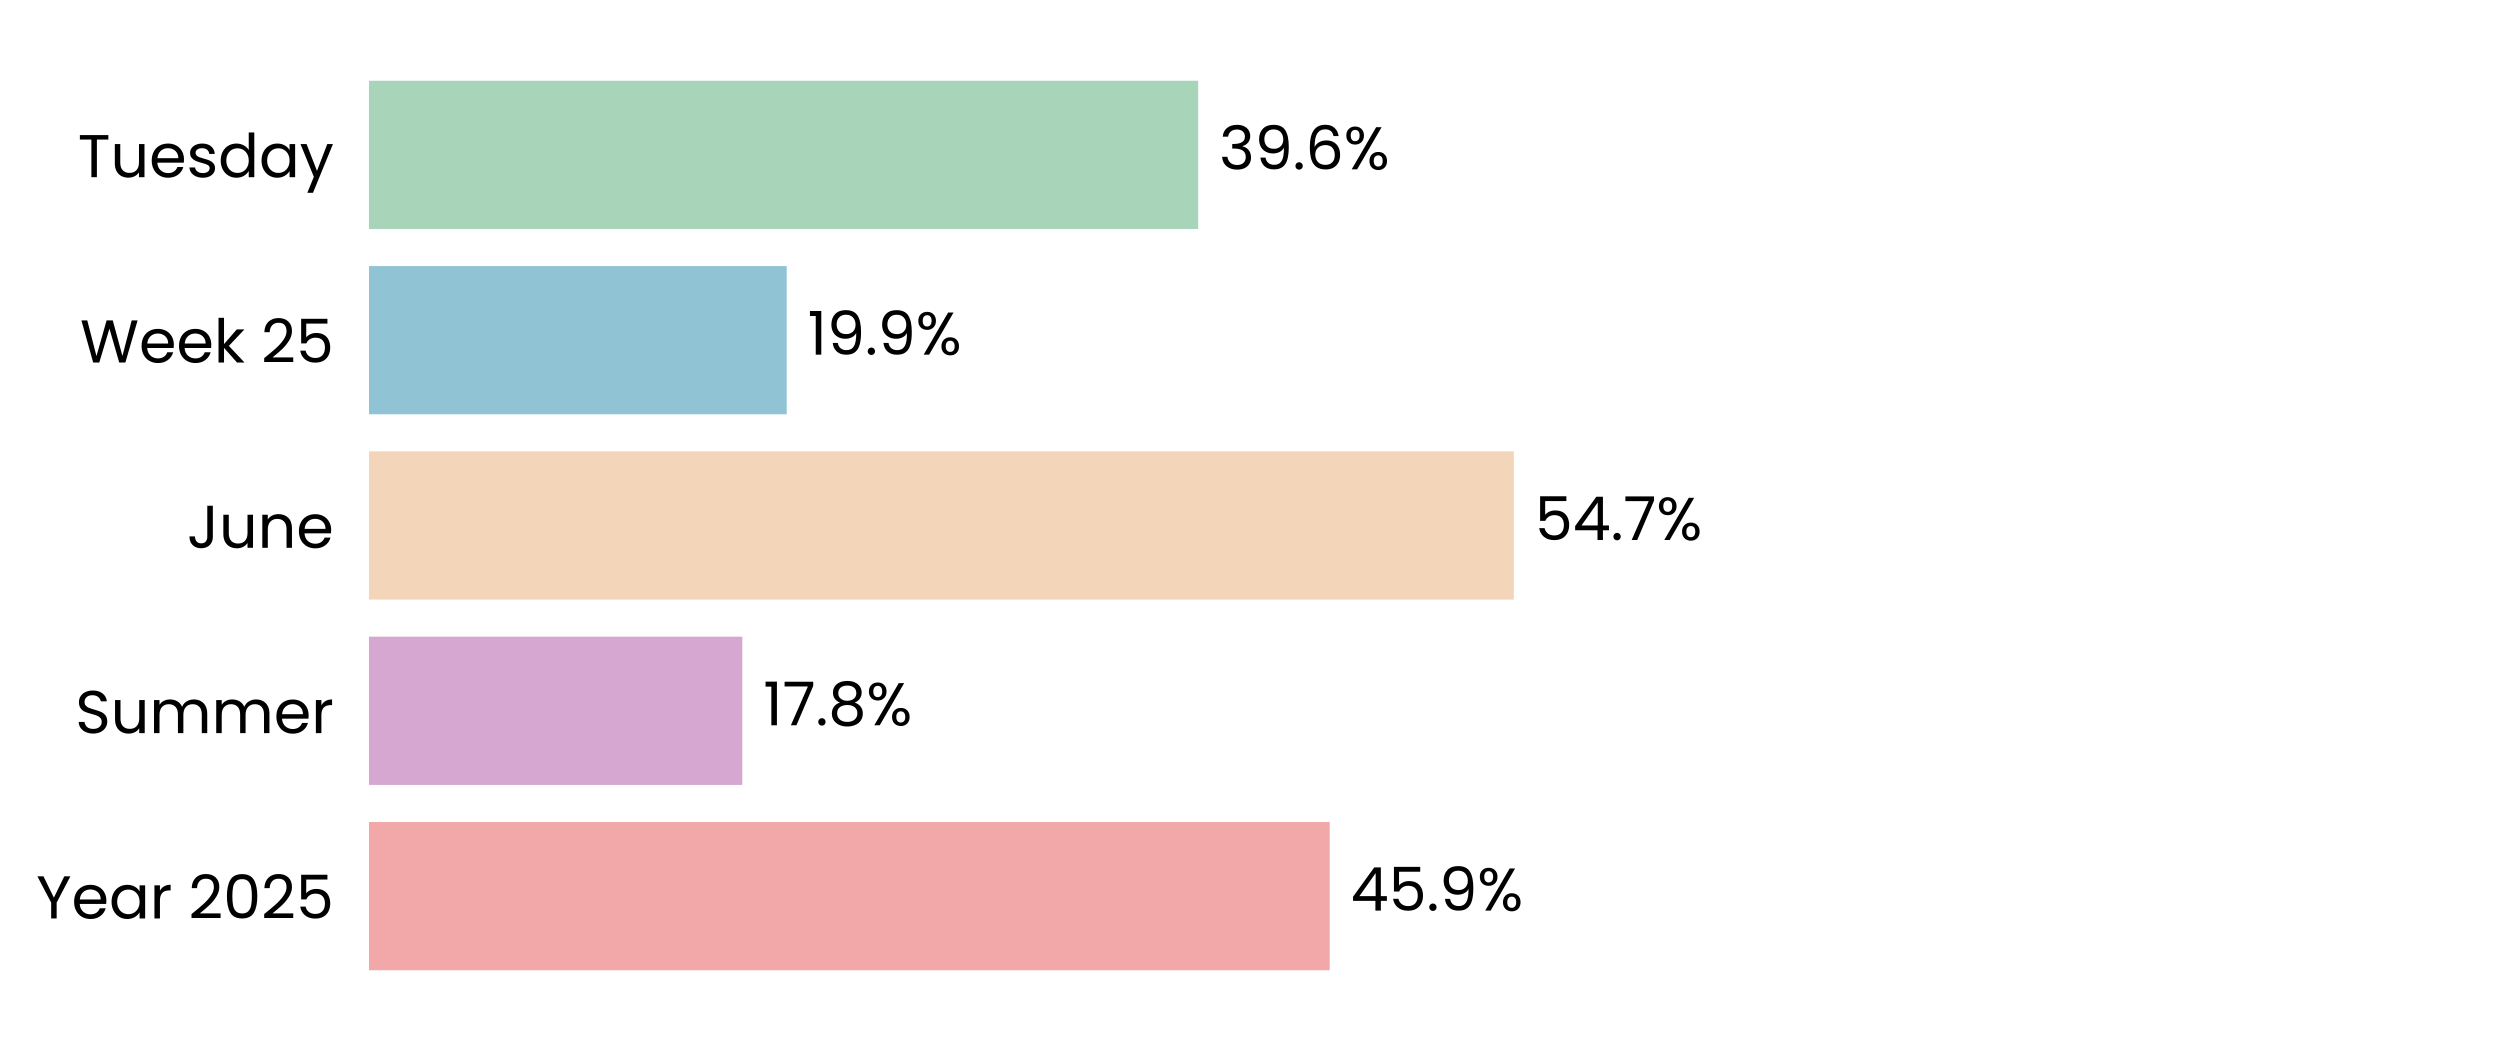
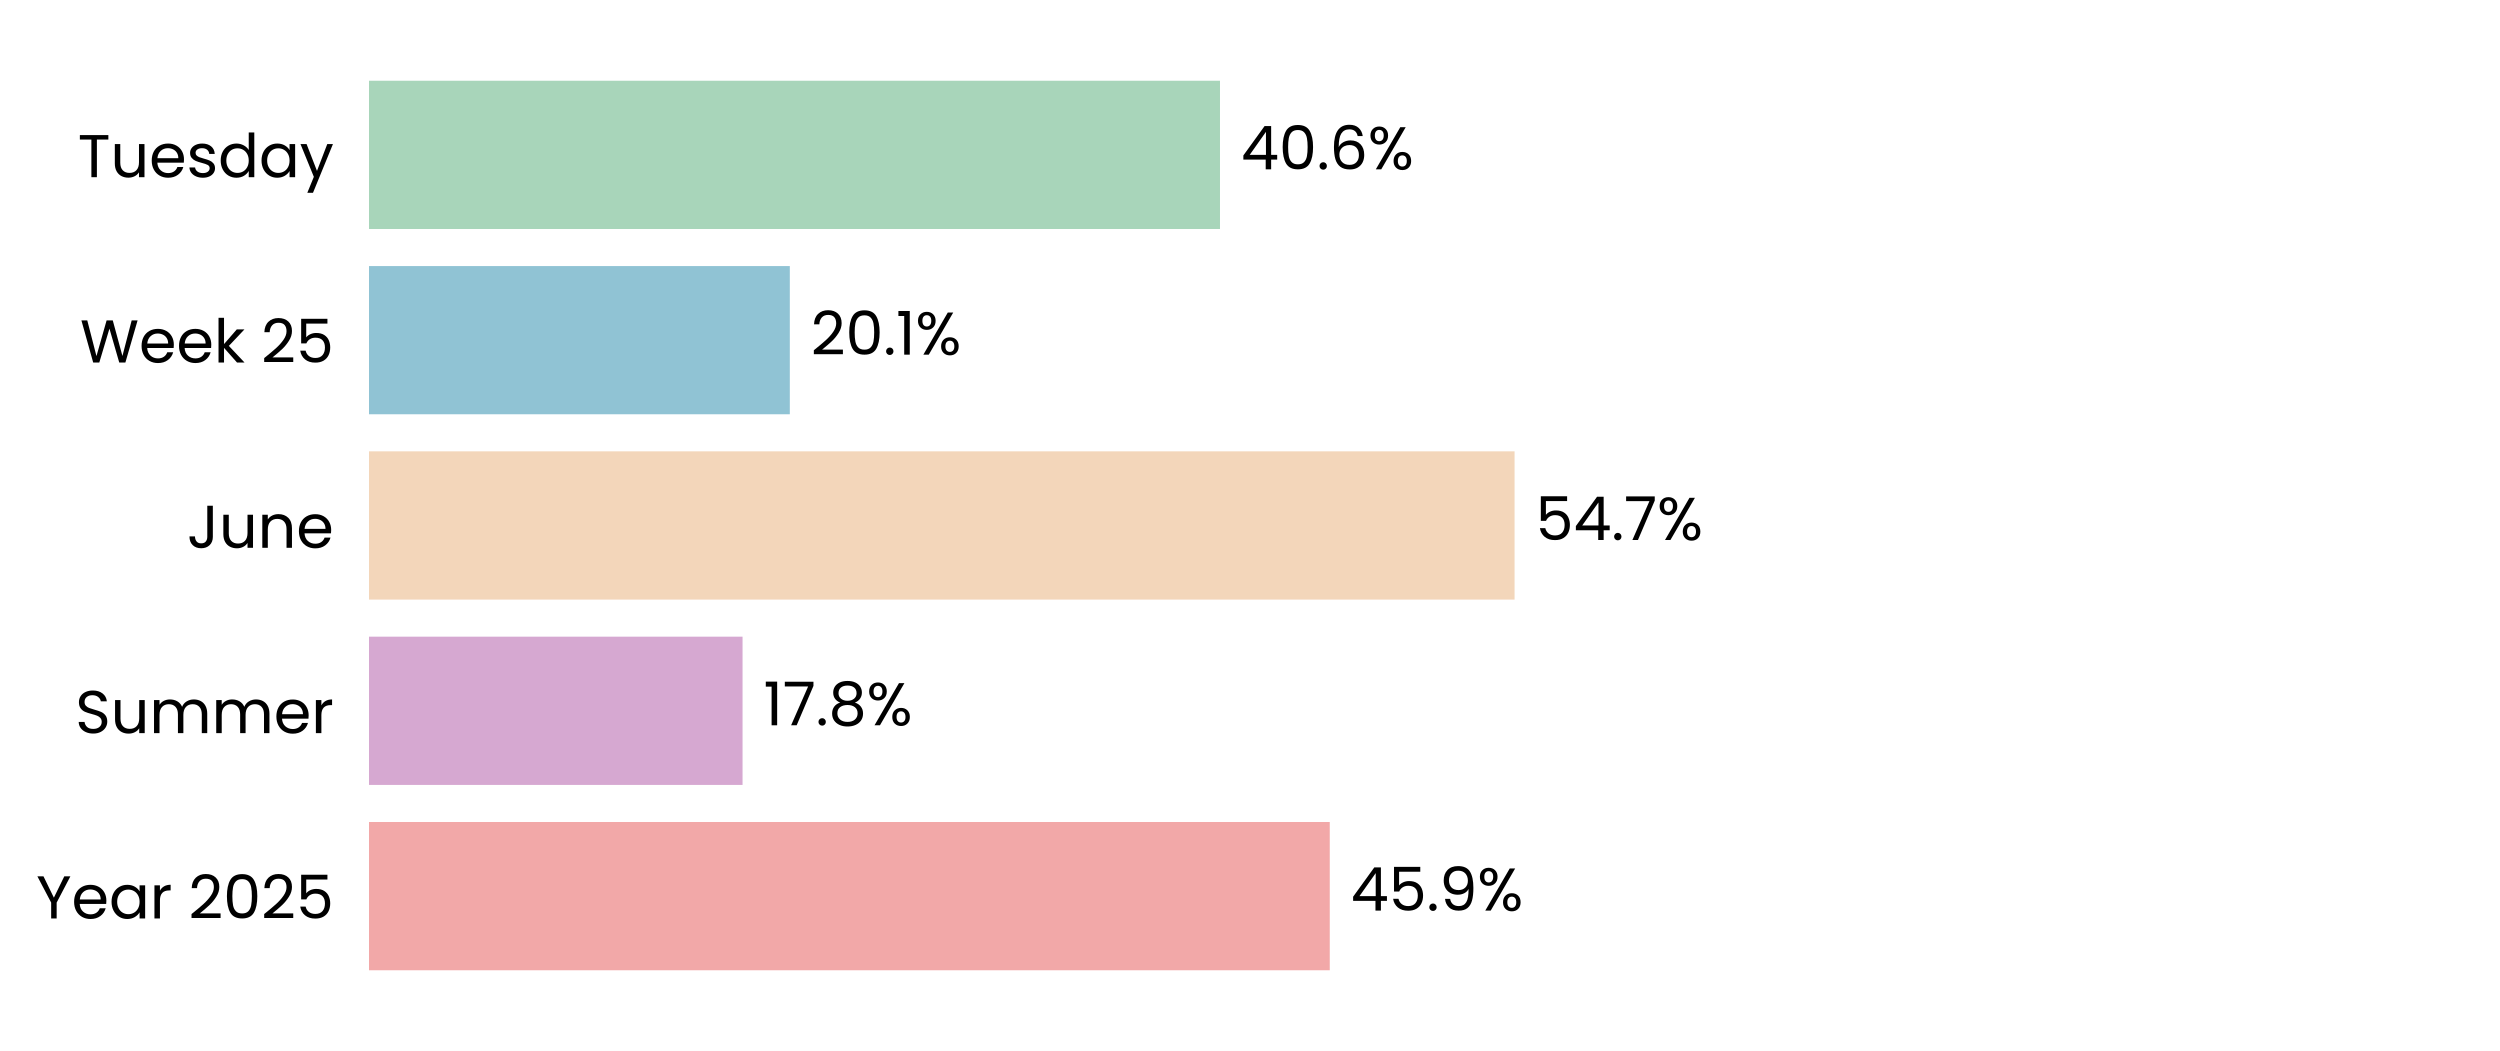
<svg xmlns="http://www.w3.org/2000/svg" xmlns:xlink="http://www.w3.org/1999/xlink" width="496.691pt" height="208.8pt" viewBox="0 0 496.691 208.8" version="1.1">
  <defs>
    <style type="text/css">*{stroke-linejoin: round; stroke-linecap: butt}</style>
  </defs>
  <g id="figure_1">
    <g id="patch_1">
      <path d="M 0 208.8  L 496.691 208.8  L 496.691 0  L 0 0  z " style="fill: #ffffff" />
    </g>
    <g id="axes_1">
      <g id="patch_2">
        <path d="M 73.311 201.6  L 489.491 201.6  L 489.491 7.2  L 73.311 7.2  z " style="fill: #ffffff" />
      </g>
      <g id="patch_3">
-         <path d="M 73.311 192.764  L 264.179 192.764  L 264.179 163.309  L 73.311 163.309  z " clip-path="url(#peae71e8452)" style="fill: #f2a8a8" />
+         <path d="M 73.311 192.764  L 264.191 192.764  L 264.191 163.309  L 73.311 163.309  z " clip-path="url(#p7390cf3fae)" style="fill: #f2a8a8" />
      </g>
      <g id="patch_4">
-         <path d="M 73.311 155.945  L 147.481 155.945  L 147.481 126.491  L 73.311 126.491  z " clip-path="url(#peae71e8452)" style="fill: #d6a8d1" />
+         <path d="M 73.311 155.945  L 147.528 155.945  L 147.528 126.491  L 73.311 126.491  z " clip-path="url(#p7390cf3fae)" style="fill: #d6a8d1" />
      </g>
      <g id="patch_5">
-         <path d="M 73.311 119.127  L 300.765 119.127  L 300.765 89.673  L 73.311 89.673  z " clip-path="url(#peae71e8452)" style="fill: #f3d6ba" />
+         <path d="M 73.311 119.127  L 300.91 119.127  L 300.91 89.673  L 73.311 89.673  z " clip-path="url(#p7390cf3fae)" style="fill: #f3d6ba" />
      </g>
      <g id="patch_6">
-         <path d="M 73.311 82.309  L 156.3 82.309  L 156.3 52.855  L 73.311 52.855  z " clip-path="url(#peae71e8452)" style="fill: #90c3d4" />
+         <path d="M 73.311 82.309  L 156.919 82.309  L 156.919 52.855  L 73.311 52.855  z " clip-path="url(#p7390cf3fae)" style="fill: #90c3d4" />
      </g>
      <g id="patch_7">
-         <path d="M 73.311 45.491  L 238.049 45.491  L 238.049 16.036  L 73.311 16.036  z " clip-path="url(#peae71e8452)" style="fill: #a8d5ba" />
+         <path d="M 73.311 45.491  L 242.384 45.491  L 242.384 16.036  L 73.311 16.036  z " clip-path="url(#p7390cf3fae)" style="fill: #a8d5ba" />
      </g>
      <g id="matplotlib.axis_1">
        <g id="ytick_1">
          <g id="text_1">
            <g transform="translate(7.2 182.4764) scale(0.12 -0.12)">
              <defs>
                <path id="Poppins-Regular-59" d="M 3616 4461  L 2163 1683  L 2163 0  L 1581 0  L 1581 1683  L 122 4461  L 768 4461  L 1869 2202  L 2970 4461  L 3616 4461  z " transform="scale(0.015625)" />
                <path id="Poppins-Regular-65" d="M 3693 1888  Q 3693 1722 3674 1536  L 870 1536  Q 902 1018 1225 726  Q 1549 435 2010 435  Q 2387 435 2640 611  Q 2893 787 2995 1082  L 3622 1082  Q 3482 576 3059 259  Q 2637 -58 2010 -58  Q 1510 -58 1116 166  Q 723 390 499 803  Q 275 1216 275 1760  Q 275 2304 492 2713  Q 710 3123 1104 3344  Q 1498 3565 2010 3565  Q 2509 3565 2893 3347  Q 3277 3130 3485 2749  Q 3693 2368 3693 1888  z M 3091 2010  Q 3091 2342 2944 2582  Q 2797 2822 2544 2947  Q 2291 3072 1984 3072  Q 1542 3072 1232 2790  Q 922 2509 877 2010  L 3091 2010  z " transform="scale(0.015625)" />
                <path id="Poppins-Regular-61" d="M 275 1766  Q 275 2304 492 2710  Q 710 3117 1091 3341  Q 1472 3565 1939 3565  Q 2400 3565 2739 3366  Q 3078 3168 3245 2867  L 3245 3507  L 3834 3507  L 3834 0  L 3245 0  L 3245 653  Q 3072 346 2729 144  Q 2387 -58 1933 -58  Q 1466 -58 1088 172  Q 710 403 492 819  Q 275 1235 275 1766  z M 3245 1760  Q 3245 2157 3085 2451  Q 2925 2746 2653 2902  Q 2381 3059 2054 3059  Q 1728 3059 1459 2905  Q 1190 2752 1030 2457  Q 870 2163 870 1766  Q 870 1363 1030 1065  Q 1190 768 1459 611  Q 1728 454 2054 454  Q 2381 454 2653 611  Q 2925 768 3085 1065  Q 3245 1363 3245 1760  z " transform="scale(0.015625)" />
                <path id="Poppins-Regular-72" d="M 1075 2938  Q 1229 3238 1513 3404  Q 1798 3571 2208 3571  L 2208 2970  L 2054 2970  Q 1075 2970 1075 1907  L 1075 0  L 493 0  L 493 3507  L 1075 3507  L 1075 2938  z " transform="scale(0.015625)" />
                <path id="Poppins-Regular-20" transform="scale(0.015625)" />
                <path id="Poppins-Regular-32" d="M 326 467  Q 1139 1120 1600 1539  Q 2061 1958 2377 2416  Q 2694 2874 2694 3315  Q 2694 3731 2492 3971  Q 2291 4211 1843 4211  Q 1408 4211 1168 3939  Q 928 3667 909 3213  L 346 3213  Q 371 3930 780 4320  Q 1190 4710 1837 4710  Q 2496 4710 2883 4345  Q 3270 3981 3270 3341  Q 3270 2810 2953 2307  Q 2637 1805 2233 1424  Q 1830 1043 1203 538  L 3405 538  L 3405 51  L 326 51  L 326 467  z " transform="scale(0.015625)" />
                <path id="Poppins-Regular-30" d="M 397 2362  Q 397 3462 755 4080  Q 1114 4698 2010 4698  Q 2899 4698 3257 4080  Q 3616 3462 3616 2362  Q 3616 1242 3257 621  Q 2899 0 2010 0  Q 1114 0 755 621  Q 397 1242 397 2362  z M 3040 2362  Q 3040 2918 2966 3305  Q 2893 3693 2665 3929  Q 2438 4166 2010 4166  Q 1574 4166 1347 3929  Q 1120 3693 1046 3305  Q 973 2918 973 2362  Q 973 1786 1046 1395  Q 1120 1005 1347 768  Q 1574 531 2010 531  Q 2438 531 2665 768  Q 2893 1005 2966 1395  Q 3040 1786 3040 2362  z " transform="scale(0.015625)" />
                <path id="Poppins-Regular-35" d="M 3347 4122  L 1101 4122  L 1101 2662  Q 1248 2867 1536 2998  Q 1824 3130 2157 3130  Q 2688 3130 3021 2909  Q 3354 2688 3498 2339  Q 3642 1990 3642 1600  Q 3642 1139 3469 774  Q 3296 410 2941 198  Q 2586 -13 2061 -13  Q 1389 -13 973 332  Q 557 678 467 1254  L 1037 1254  Q 1120 890 1389 685  Q 1658 480 2067 480  Q 2573 480 2829 784  Q 3085 1088 3085 1587  Q 3085 2086 2829 2358  Q 2573 2630 2074 2630  Q 1734 2630 1481 2467  Q 1229 2304 1114 2022  L 563 2022  L 563 4634  L 3347 4634  L 3347 4122  z " transform="scale(0.015625)" />
              </defs>
              <use xlink:href="#Poppins-Regular-59" />
              <use xlink:href="#Poppins-Regular-65" transform="translate(58.39999 0)" />
              <use xlink:href="#Poppins-Regular-61" transform="translate(120.4 0)" />
              <use xlink:href="#Poppins-Regular-72" transform="translate(188 0)" />
              <use xlink:href="#Poppins-Regular-20" transform="translate(225.3 0)" />
              <use xlink:href="#Poppins-Regular-32" transform="translate(252 0)" />
              <use xlink:href="#Poppins-Regular-30" transform="translate(309.4999 0)" />
              <use xlink:href="#Poppins-Regular-32" transform="translate(372.2999 0)" />
              <use xlink:href="#Poppins-Regular-35" transform="translate(429.7999 0)" />
            </g>
          </g>
        </g>
        <g id="ytick_2">
          <g id="text_2">
            <g transform="translate(14.95125 145.6582) scale(0.12 -0.12)">
              <defs>
                <path id="Poppins-Regular-53" d="M 1907 -45  Q 1466 -45 1117 112  Q 768 269 569 547  Q 371 826 365 1190  L 986 1190  Q 1018 877 1245 662  Q 1472 448 1907 448  Q 2323 448 2563 656  Q 2803 864 2803 1190  Q 2803 1446 2662 1606  Q 2522 1766 2310 1849  Q 2099 1933 1741 2029  Q 1299 2144 1033 2259  Q 768 2374 579 2620  Q 390 2867 390 3283  Q 390 3648 576 3929  Q 762 4211 1098 4364  Q 1434 4518 1869 4518  Q 2496 4518 2896 4204  Q 3296 3891 3347 3373  L 2707 3373  Q 2675 3629 2438 3824  Q 2202 4019 1811 4019  Q 1446 4019 1216 3830  Q 986 3642 986 3302  Q 986 3059 1123 2905  Q 1261 2752 1462 2672  Q 1664 2592 2029 2490  Q 2470 2368 2739 2249  Q 3008 2131 3200 1884  Q 3392 1638 3392 1216  Q 3392 890 3219 602  Q 3046 314 2707 134  Q 2368 -45 1907 -45  z " transform="scale(0.015625)" />
                <path id="Poppins-Regular-75" d="M 3603 3507  L 3603 0  L 3021 0  L 3021 518  Q 2854 250 2556 99  Q 2259 -51 1901 -51  Q 1491 -51 1164 118  Q 838 288 649 627  Q 461 966 461 1453  L 461 3507  L 1037 3507  L 1037 1530  Q 1037 1011 1299 732  Q 1562 454 2016 454  Q 2483 454 2752 742  Q 3021 1030 3021 1581  L 3021 3507  L 3603 3507  z " transform="scale(0.015625)" />
                <path id="Poppins-Regular-6d" d="M 4710 3571  Q 5120 3571 5440 3401  Q 5760 3232 5945 2893  Q 6131 2554 6131 2067  L 6131 0  L 5555 0  L 5555 1984  Q 5555 2509 5296 2787  Q 5037 3066 4595 3066  Q 4141 3066 3872 2774  Q 3603 2483 3603 1933  L 3603 0  L 3027 0  L 3027 1984  Q 3027 2509 2768 2787  Q 2509 3066 2067 3066  Q 1613 3066 1344 2774  Q 1075 2483 1075 1933  L 1075 0  L 493 0  L 493 3507  L 1075 3507  L 1075 3002  Q 1248 3277 1539 3424  Q 1830 3571 2182 3571  Q 2624 3571 2963 3372  Q 3302 3174 3469 2790  Q 3616 3162 3955 3366  Q 4294 3571 4710 3571  z " transform="scale(0.015625)" />
              </defs>
              <use xlink:href="#Poppins-Regular-53" />
              <use xlink:href="#Poppins-Regular-75" transform="translate(58.7 0)" />
              <use xlink:href="#Poppins-Regular-6d" transform="translate(122.7 0)" />
              <use xlink:href="#Poppins-Regular-6d" transform="translate(225.7 0)" />
              <use xlink:href="#Poppins-Regular-65" transform="translate(328.7 0)" />
              <use xlink:href="#Poppins-Regular-72" transform="translate(390.6999 0)" />
            </g>
          </g>
        </g>
        <g id="ytick_3">
          <g id="text_3">
            <g transform="translate(37.15125 108.84) scale(0.12 -0.12)">
              <defs>
                <path id="Poppins-Regular-4a" d="M 2739 4461  L 2739 1165  Q 2739 614 2400 284  Q 2061 -45 1504 -45  Q 941 -45 601 291  Q 262 627 262 1210  L 845 1210  Q 851 883 1014 678  Q 1178 474 1504 474  Q 1830 474 1990 669  Q 2150 864 2150 1165  L 2150 4461  L 2739 4461  z " transform="scale(0.015625)" />
                <path id="Poppins-Regular-6e" d="M 2202 3571  Q 2842 3571 3238 3184  Q 3635 2797 3635 2067  L 3635 0  L 3059 0  L 3059 1984  Q 3059 2509 2796 2787  Q 2534 3066 2080 3066  Q 1619 3066 1347 2778  Q 1075 2490 1075 1939  L 1075 0  L 493 0  L 493 3507  L 1075 3507  L 1075 3008  Q 1248 3277 1545 3424  Q 1843 3571 2202 3571  z " transform="scale(0.015625)" />
              </defs>
              <use xlink:href="#Poppins-Regular-4a" />
              <use xlink:href="#Poppins-Regular-75" transform="translate(52.99999 0)" />
              <use xlink:href="#Poppins-Regular-6e" transform="translate(117 0)" />
              <use xlink:href="#Poppins-Regular-65" transform="translate(181 0)" />
            </g>
          </g>
        </g>
        <g id="ytick_4">
          <g id="text_4">
            <g transform="translate(15.9 72.02182) scale(0.12 -0.12)">
              <defs>
                <path id="Poppins-Regular-57" d="M 6099 4461  L 4806 0  L 4154 0  L 3117 3590  L 2042 0  L 1395 -6  L 147 4461  L 768 4461  L 1741 678  L 2816 4461  L 3469 4461  L 4493 691  L 5472 4461  L 6099 4461  z " transform="scale(0.015625)" />
                <path id="Poppins-Regular-6b" d="M 2451 0  L 1075 1549  L 1075 0  L 493 0  L 493 4736  L 1075 4736  L 1075 1952  L 2426 3507  L 3238 3507  L 1587 1760  L 3245 0  L 2451 0  z " transform="scale(0.015625)" />
              </defs>
              <use xlink:href="#Poppins-Regular-57" />
              <use xlink:href="#Poppins-Regular-65" transform="translate(97.59999 0)" />
              <use xlink:href="#Poppins-Regular-65" transform="translate(159.6 0)" />
              <use xlink:href="#Poppins-Regular-6b" transform="translate(221.6 0)" />
              <use xlink:href="#Poppins-Regular-20" transform="translate(273.0999 0)" />
              <use xlink:href="#Poppins-Regular-32" transform="translate(299.7999 0)" />
              <use xlink:href="#Poppins-Regular-35" transform="translate(357.2999 0)" />
            </g>
          </g>
        </g>
        <g id="ytick_5">
          <g id="text_5">
            <g transform="translate(15.4575 35.20364) scale(0.12 -0.12)">
              <defs>
                <path id="Poppins-Regular-54" d="M 3238 4461  L 3238 3987  L 2022 3987  L 2022 0  L 1440 0  L 1440 3987  L 218 3987  L 218 4461  L 3238 4461  z " transform="scale(0.015625)" />
                <path id="Poppins-Regular-73" d="M 1734 -58  Q 1331 -58 1011 80  Q 691 218 505 464  Q 320 710 301 1030  L 902 1030  Q 928 768 1149 601  Q 1370 435 1728 435  Q 2061 435 2253 582  Q 2445 730 2445 954  Q 2445 1184 2240 1296  Q 2035 1408 1606 1517  Q 1216 1619 969 1724  Q 723 1830 547 2038  Q 371 2246 371 2586  Q 371 2854 531 3078  Q 691 3302 985 3433  Q 1280 3565 1658 3565  Q 2240 3565 2598 3270  Q 2957 2976 2982 2464  L 2400 2464  Q 2381 2739 2179 2905  Q 1978 3072 1638 3072  Q 1325 3072 1139 2937  Q 954 2803 954 2586  Q 954 2413 1066 2301  Q 1178 2189 1347 2121  Q 1517 2054 1818 1971  Q 2195 1869 2432 1769  Q 2669 1670 2838 1472  Q 3008 1274 3014 954  Q 3014 666 2854 435  Q 2694 205 2403 73  Q 2112 -58 1734 -58  z " transform="scale(0.015625)" />
                <path id="Poppins-Regular-64" d="M 275 1766  Q 275 2304 492 2710  Q 710 3117 1091 3341  Q 1472 3565 1946 3565  Q 2355 3565 2707 3376  Q 3059 3187 3245 2880  L 3245 4736  L 3834 4736  L 3834 0  L 3245 0  L 3245 659  Q 3072 346 2733 144  Q 2394 -58 1939 -58  Q 1472 -58 1091 172  Q 710 403 492 819  Q 275 1235 275 1766  z M 3245 1760  Q 3245 2157 3085 2451  Q 2925 2746 2653 2902  Q 2381 3059 2054 3059  Q 1728 3059 1459 2905  Q 1190 2752 1030 2457  Q 870 2163 870 1766  Q 870 1363 1030 1065  Q 1190 768 1459 611  Q 1728 454 2054 454  Q 2381 454 2653 611  Q 2925 768 3085 1065  Q 3245 1363 3245 1760  z " transform="scale(0.015625)" />
                <path id="Poppins-Regular-79" d="M 3514 3507  L 1402 -1651  L 800 -1651  L 1491 38  L 77 3507  L 723 3507  L 1824 666  L 2912 3507  L 3514 3507  z " transform="scale(0.015625)" />
              </defs>
              <use xlink:href="#Poppins-Regular-54" />
              <use xlink:href="#Poppins-Regular-75" transform="translate(54.09999 0)" />
              <use xlink:href="#Poppins-Regular-65" transform="translate(118.1 0)" />
              <use xlink:href="#Poppins-Regular-73" transform="translate(180.1 0)" />
              <use xlink:href="#Poppins-Regular-64" transform="translate(232.3 0)" />
              <use xlink:href="#Poppins-Regular-61" transform="translate(299.8999 0)" />
              <use xlink:href="#Poppins-Regular-79" transform="translate(367.4999 0)" />
            </g>
          </g>
        </g>
      </g>
      <g id="text_6">
-         <g transform="translate(268.341 180.9164) scale(0.12 -0.12)">
+         <g transform="translate(268.3529 180.9164) scale(0.12 -0.12)">
          <defs>
            <path id="Poppins-Regular-34" d="M 256 1030  L 256 1472  L 2502 4582  L 3200 4582  L 3200 1536  L 3840 1536  L 3840 1030  L 3200 1030  L 3200 0  L 2624 0  L 2624 1030  L 256 1030  z M 2650 3974  L 928 1536  L 2650 1536  L 2650 3974  z " transform="scale(0.015625)" />
            <path id="Poppins-Regular-2e" d="M 678 -38  Q 512 -38 397 77  Q 282 192 282 358  Q 282 525 397 640  Q 512 755 678 755  Q 838 755 950 640  Q 1062 525 1062 358  Q 1062 192 950 77  Q 838 -38 678 -38  z " transform="scale(0.015625)" />
            <path id="Poppins-Regular-39" d="M 1146 1242  Q 1210 877 1443 678  Q 1677 480 2074 480  Q 2605 480 2857 896  Q 3110 1312 3098 2298  Q 2963 2010 2649 1846  Q 2336 1683 1952 1683  Q 1523 1683 1187 1859  Q 851 2035 659 2374  Q 467 2714 467 3194  Q 467 3878 864 4297  Q 1261 4717 1990 4717  Q 2886 4717 3248 4134  Q 3610 3552 3610 2400  Q 3610 1594 3466 1069  Q 3322 544 2979 269  Q 2637 -6 2042 -6  Q 1389 -6 1024 346  Q 659 698 608 1242  L 1146 1242  z M 2048 2176  Q 2477 2176 2752 2441  Q 3027 2707 3027 3162  Q 3027 3642 2758 3936  Q 2490 4230 2003 4230  Q 1555 4230 1289 3948  Q 1024 3667 1024 3206  Q 1024 2739 1286 2457  Q 1549 2176 2048 2176  z " transform="scale(0.015625)" />
            <path id="Poppins-Regular-25" d="M 269 3584  Q 269 4019 531 4278  Q 794 4538 1203 4538  Q 1613 4538 1875 4278  Q 2138 4019 2138 3584  Q 2138 3142 1875 2883  Q 1613 2624 1203 2624  Q 794 2624 531 2883  Q 269 3142 269 3584  z M 4006 4467  L 1414 0  L 838 0  L 3430 4467  L 4006 4467  z M 1203 4179  Q 986 4179 861 4028  Q 736 3878 736 3584  Q 736 3290 861 3136  Q 986 2982 1203 2982  Q 1421 2982 1549 3139  Q 1677 3296 1677 3584  Q 1677 3878 1549 4028  Q 1421 4179 1203 4179  z M 2720 883  Q 2720 1325 2982 1584  Q 3245 1843 3654 1843  Q 4064 1843 4323 1584  Q 4582 1325 4582 883  Q 4582 448 4323 185  Q 4064 -77 3654 -77  Q 3245 -77 2982 182  Q 2720 442 2720 883  z M 3648 1478  Q 3430 1478 3302 1328  Q 3174 1178 3174 883  Q 3174 595 3302 444  Q 3430 294 3648 294  Q 3866 294 3994 444  Q 4122 595 4122 883  Q 4122 1178 3994 1328  Q 3866 1478 3648 1478  z " transform="scale(0.015625)" />
          </defs>
          <use xlink:href="#Poppins-Regular-34" />
          <use xlink:href="#Poppins-Regular-35" transform="translate(62.89999 0)" />
          <use xlink:href="#Poppins-Regular-2e" transform="translate(125.7 0)" />
          <use xlink:href="#Poppins-Regular-39" transform="translate(146.7 0)" />
          <use xlink:href="#Poppins-Regular-25" transform="translate(209.7 0)" />
        </g>
      </g>
      <g id="text_7">
-         <g transform="translate(151.6428 144.0982) scale(0.12 -0.12)">
+         <g transform="translate(151.6899 144.0982) scale(0.12 -0.12)">
          <defs>
            <path id="Poppins-Regular-31" d="M 243 4096  L 243 4627  L 1446 4627  L 1446 0  L 858 0  L 858 4096  L 243 4096  z " transform="scale(0.015625)" />
            <path id="Poppins-Regular-37" d="M 3245 4173  L 1466 0  L 877 0  L 2682 4115  L 211 4115  L 211 4614  L 3245 4614  L 3245 4173  z " transform="scale(0.015625)" />
            <path id="Poppins-Regular-38" d="M 1242 2406  Q 883 2547 691 2816  Q 499 3085 499 3469  Q 499 3814 672 4092  Q 845 4371 1187 4534  Q 1530 4698 2016 4698  Q 2502 4698 2844 4534  Q 3187 4371 3363 4092  Q 3539 3814 3539 3469  Q 3539 3098 3340 2819  Q 3142 2541 2797 2406  Q 3194 2285 3427 1981  Q 3661 1677 3661 1248  Q 3661 832 3456 521  Q 3251 211 2876 41  Q 2502 -128 2016 -128  Q 1530 -128 1162 41  Q 794 211 589 521  Q 384 832 384 1248  Q 384 1677 614 1984  Q 845 2291 1242 2406  z M 2976 3398  Q 2976 3789 2720 4000  Q 2464 4211 2016 4211  Q 1574 4211 1318 4000  Q 1062 3789 1062 3392  Q 1062 3034 1328 2816  Q 1594 2598 2016 2598  Q 2445 2598 2710 2819  Q 2976 3040 2976 3398  z M 2016 2150  Q 1542 2150 1241 1929  Q 941 1709 941 1267  Q 941 858 1232 608  Q 1523 358 2016 358  Q 2509 358 2797 608  Q 3085 858 3085 1267  Q 3085 1696 2790 1923  Q 2496 2150 2016 2150  z " transform="scale(0.015625)" />
          </defs>
          <use xlink:href="#Poppins-Regular-31" />
          <use xlink:href="#Poppins-Regular-37" transform="translate(31.99998 0)" />
          <use xlink:href="#Poppins-Regular-2e" transform="translate(86.59998 0)" />
          <use xlink:href="#Poppins-Regular-38" transform="translate(107.6 0)" />
          <use xlink:href="#Poppins-Regular-25" transform="translate(170.7 0)" />
        </g>
      </g>
      <g id="text_8">
-         <g transform="translate(304.927 107.28) scale(0.12 -0.12)">
+         <g transform="translate(305.0715 107.28) scale(0.12 -0.12)">
          <use xlink:href="#Poppins-Regular-35" />
          <use xlink:href="#Poppins-Regular-34" transform="translate(62.79999 0)" />
          <use xlink:href="#Poppins-Regular-2e" transform="translate(125.7 0)" />
          <use xlink:href="#Poppins-Regular-37" transform="translate(146.7 0)" />
          <use xlink:href="#Poppins-Regular-25" transform="translate(201.3 0)" />
        </g>
      </g>
      <g id="text_9">
-         <g transform="translate(160.4613 70.46182) scale(0.12 -0.12)">
-           <use xlink:href="#Poppins-Regular-31" />
-           <use xlink:href="#Poppins-Regular-39" transform="translate(31.99998 0)" />
-           <use xlink:href="#Poppins-Regular-2e" transform="translate(94.99997 0)" />
-           <use xlink:href="#Poppins-Regular-39" transform="translate(116 0)" />
-           <use xlink:href="#Poppins-Regular-25" transform="translate(178.9999 0)" />
+         <g transform="translate(161.0806 70.46182) scale(0.12 -0.12)">
+           <use xlink:href="#Poppins-Regular-32" />
+           <use xlink:href="#Poppins-Regular-30" transform="translate(57.49999 0)" />
+           <use xlink:href="#Poppins-Regular-2e" transform="translate(120.3 0)" />
+           <use xlink:href="#Poppins-Regular-31" transform="translate(141.3 0)" />
+           <use xlink:href="#Poppins-Regular-25" transform="translate(173.2999 0)" />
        </g>
      </g>
      <g id="text_10">
-         <g transform="translate(242.211 33.64364) scale(0.12 -0.12)">
+         <g transform="translate(246.5462 33.64364) scale(0.12 -0.12)">
          <defs>
-             <path id="Poppins-Regular-33" d="M 384 3462  Q 429 4051 838 4384  Q 1248 4717 1901 4717  Q 2336 4717 2653 4560  Q 2970 4403 3133 4134  Q 3296 3866 3296 3526  Q 3296 3130 3069 2842  Q 2842 2554 2477 2470  L 2477 2438  Q 2893 2336 3136 2035  Q 3379 1734 3379 1248  Q 3379 883 3212 592  Q 3046 301 2713 134  Q 2381 -32 1914 -32  Q 1235 -32 800 323  Q 365 678 314 1331  L 877 1331  Q 922 947 1190 704  Q 1459 461 1907 461  Q 2355 461 2588 694  Q 2822 928 2822 1299  Q 2822 1779 2502 1990  Q 2182 2202 1536 2202  L 1389 2202  L 1389 2688  L 1542 2688  Q 2131 2694 2432 2883  Q 2733 3072 2733 3469  Q 2733 3808 2512 4013  Q 2291 4218 1882 4218  Q 1485 4218 1241 4013  Q 998 3808 954 3462  L 384 3462  z " transform="scale(0.015625)" />
            <path id="Poppins-Regular-36" d="M 2976 3526  Q 2835 4237 2099 4237  Q 1530 4237 1248 3798  Q 966 3360 973 2355  Q 1120 2688 1462 2877  Q 1805 3066 2227 3066  Q 2886 3066 3280 2656  Q 3674 2246 3674 1523  Q 3674 1088 3504 742  Q 3334 397 2992 192  Q 2650 -13 2163 -13  Q 1504 -13 1133 281  Q 762 576 614 1094  Q 467 1613 467 2374  Q 467 4723 2106 4723  Q 2733 4723 3091 4384  Q 3450 4045 3514 3526  L 2976 3526  z M 2106 2573  Q 1830 2573 1587 2461  Q 1344 2349 1193 2121  Q 1043 1894 1043 1568  Q 1043 1082 1324 778  Q 1606 474 2131 474  Q 2579 474 2844 752  Q 3110 1030 3110 1504  Q 3110 2003 2854 2288  Q 2598 2573 2106 2573  z " transform="scale(0.015625)" />
          </defs>
-           <use xlink:href="#Poppins-Regular-33" />
-           <use xlink:href="#Poppins-Regular-39" transform="translate(58.89999 0)" />
-           <use xlink:href="#Poppins-Regular-2e" transform="translate(121.9 0)" />
-           <use xlink:href="#Poppins-Regular-36" transform="translate(142.9 0)" />
-           <use xlink:href="#Poppins-Regular-25" transform="translate(206.3999 0)" />
+           <use xlink:href="#Poppins-Regular-34" />
+           <use xlink:href="#Poppins-Regular-30" transform="translate(62.89999 0)" />
+           <use xlink:href="#Poppins-Regular-2e" transform="translate(125.7 0)" />
+           <use xlink:href="#Poppins-Regular-36" transform="translate(146.7 0)" />
+           <use xlink:href="#Poppins-Regular-25" transform="translate(210.2 0)" />
        </g>
      </g>
    </g>
  </g>
  <defs>
-     <clipPath id="peae71e8452">
+     <clipPath id="p7390cf3fae">
      <rect x="73.311" y="7.2" width="416.18" height="194.4" />
    </clipPath>
  </defs>
</svg>
